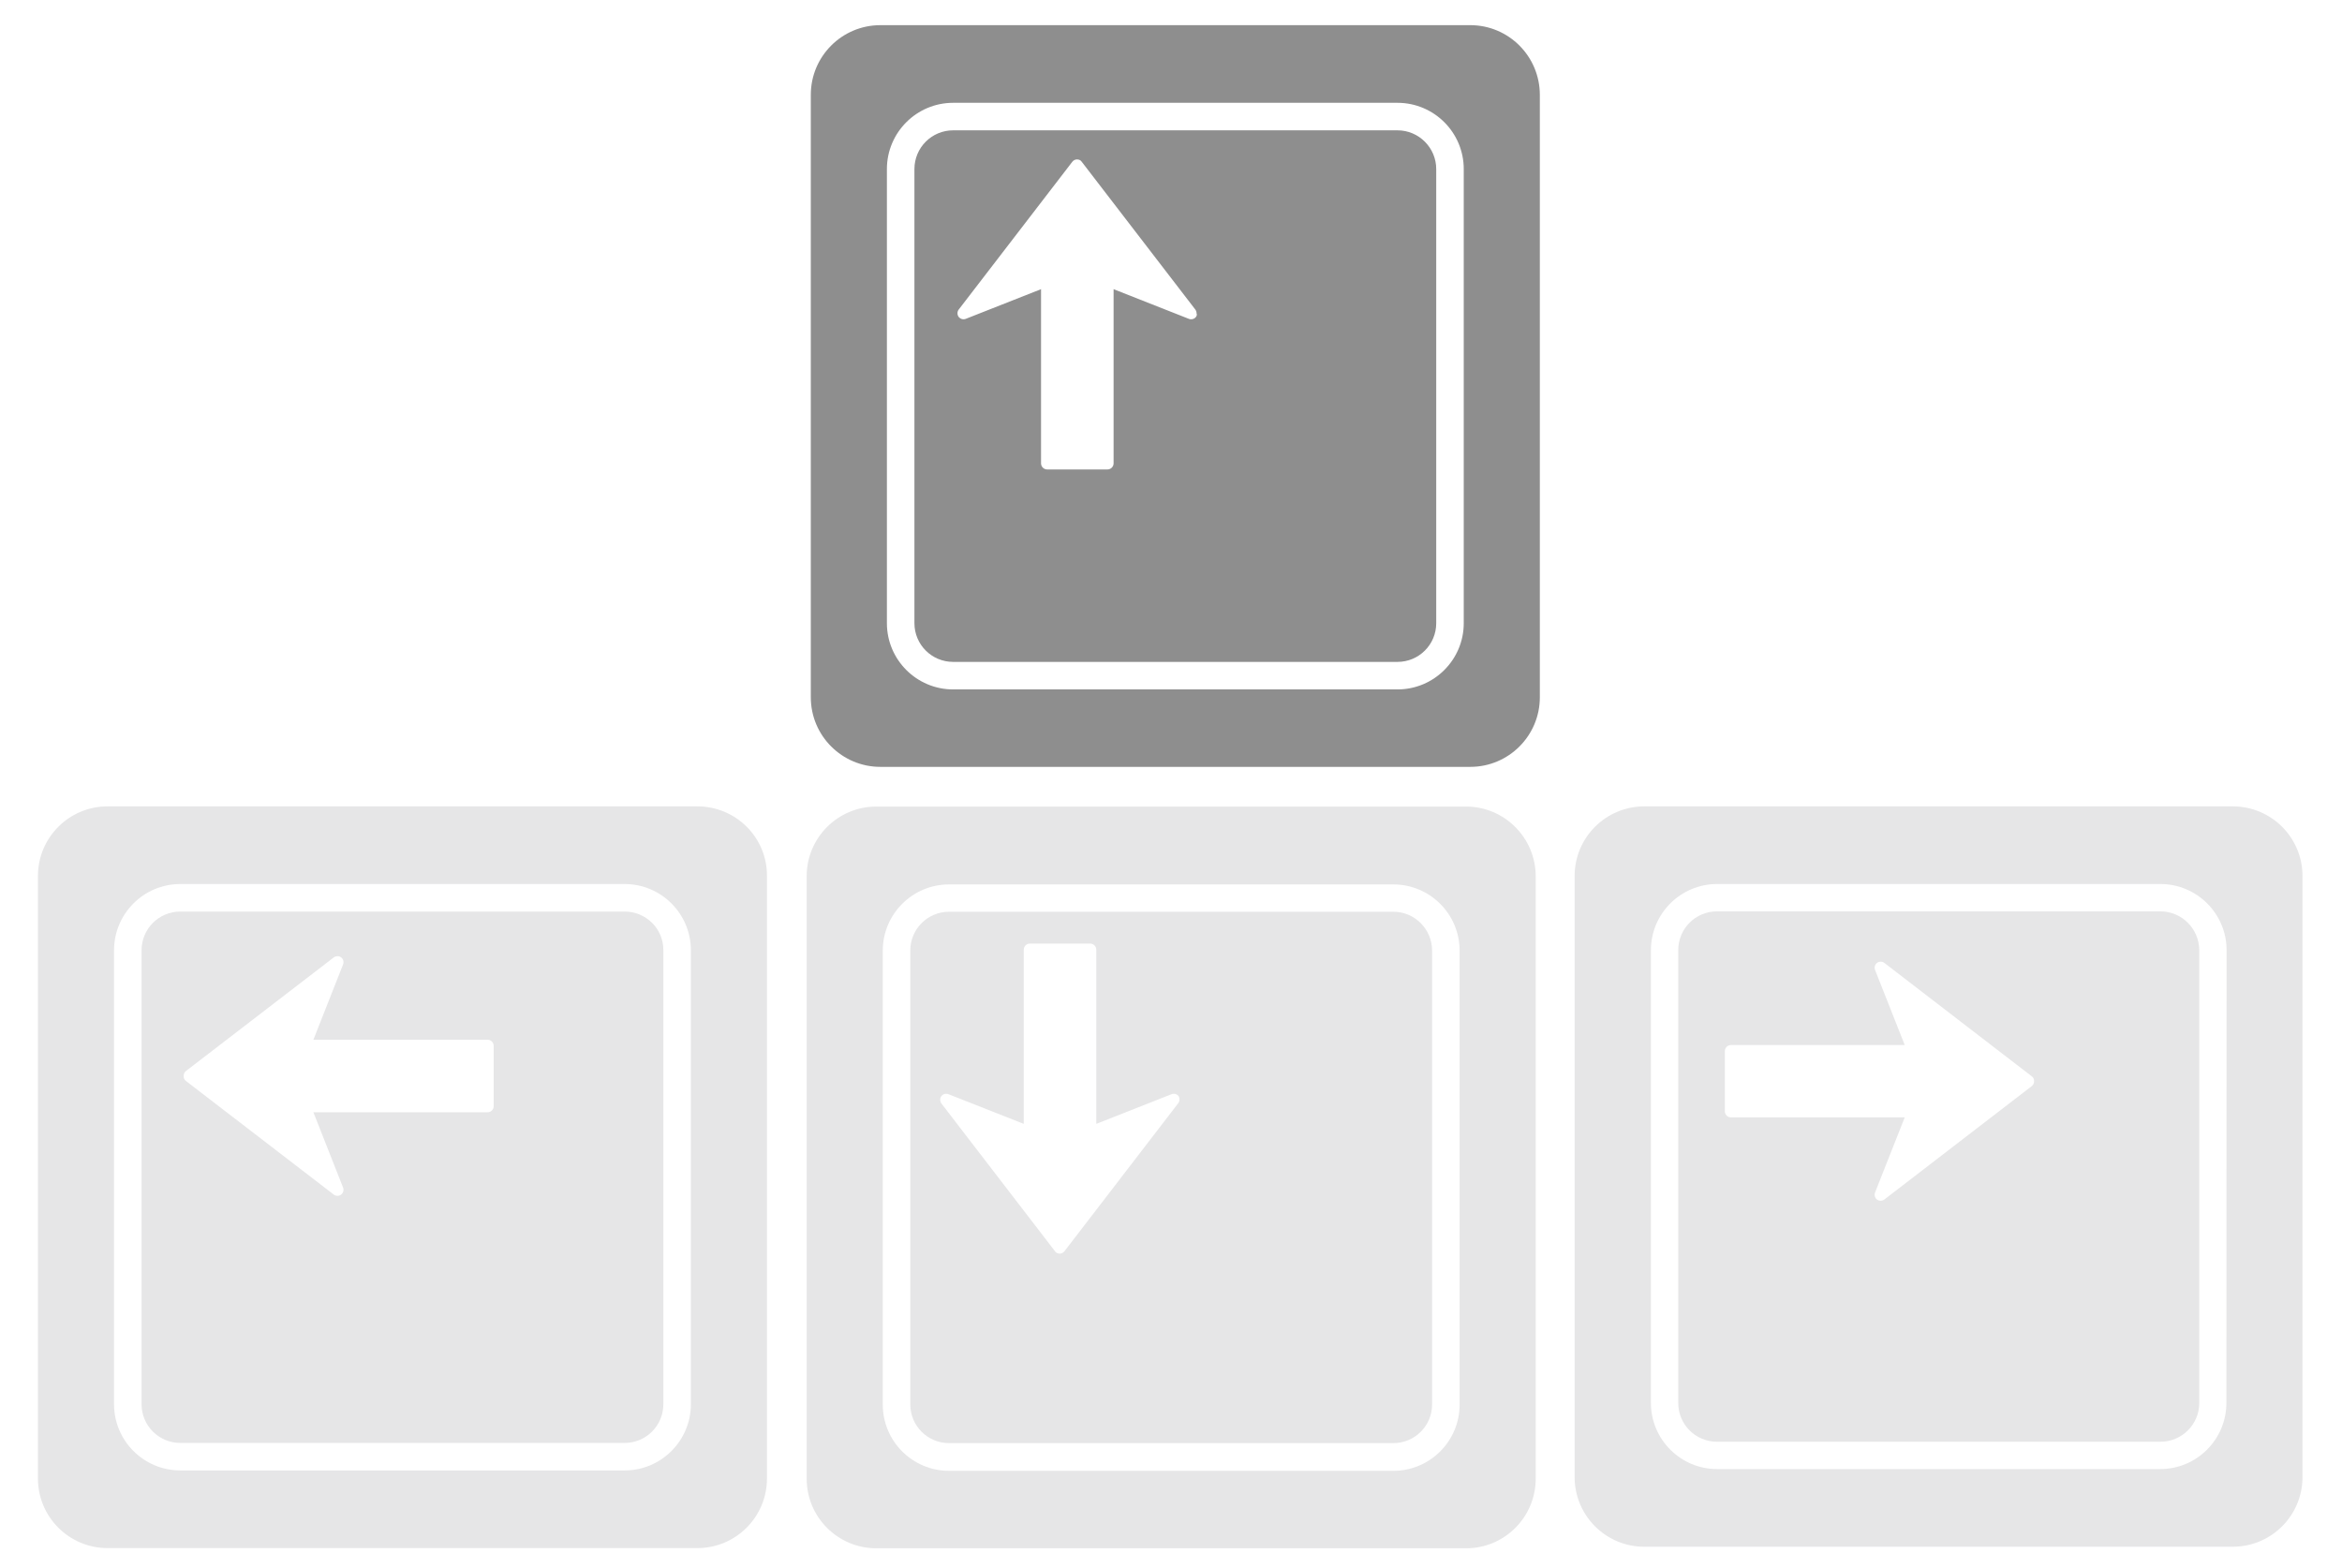
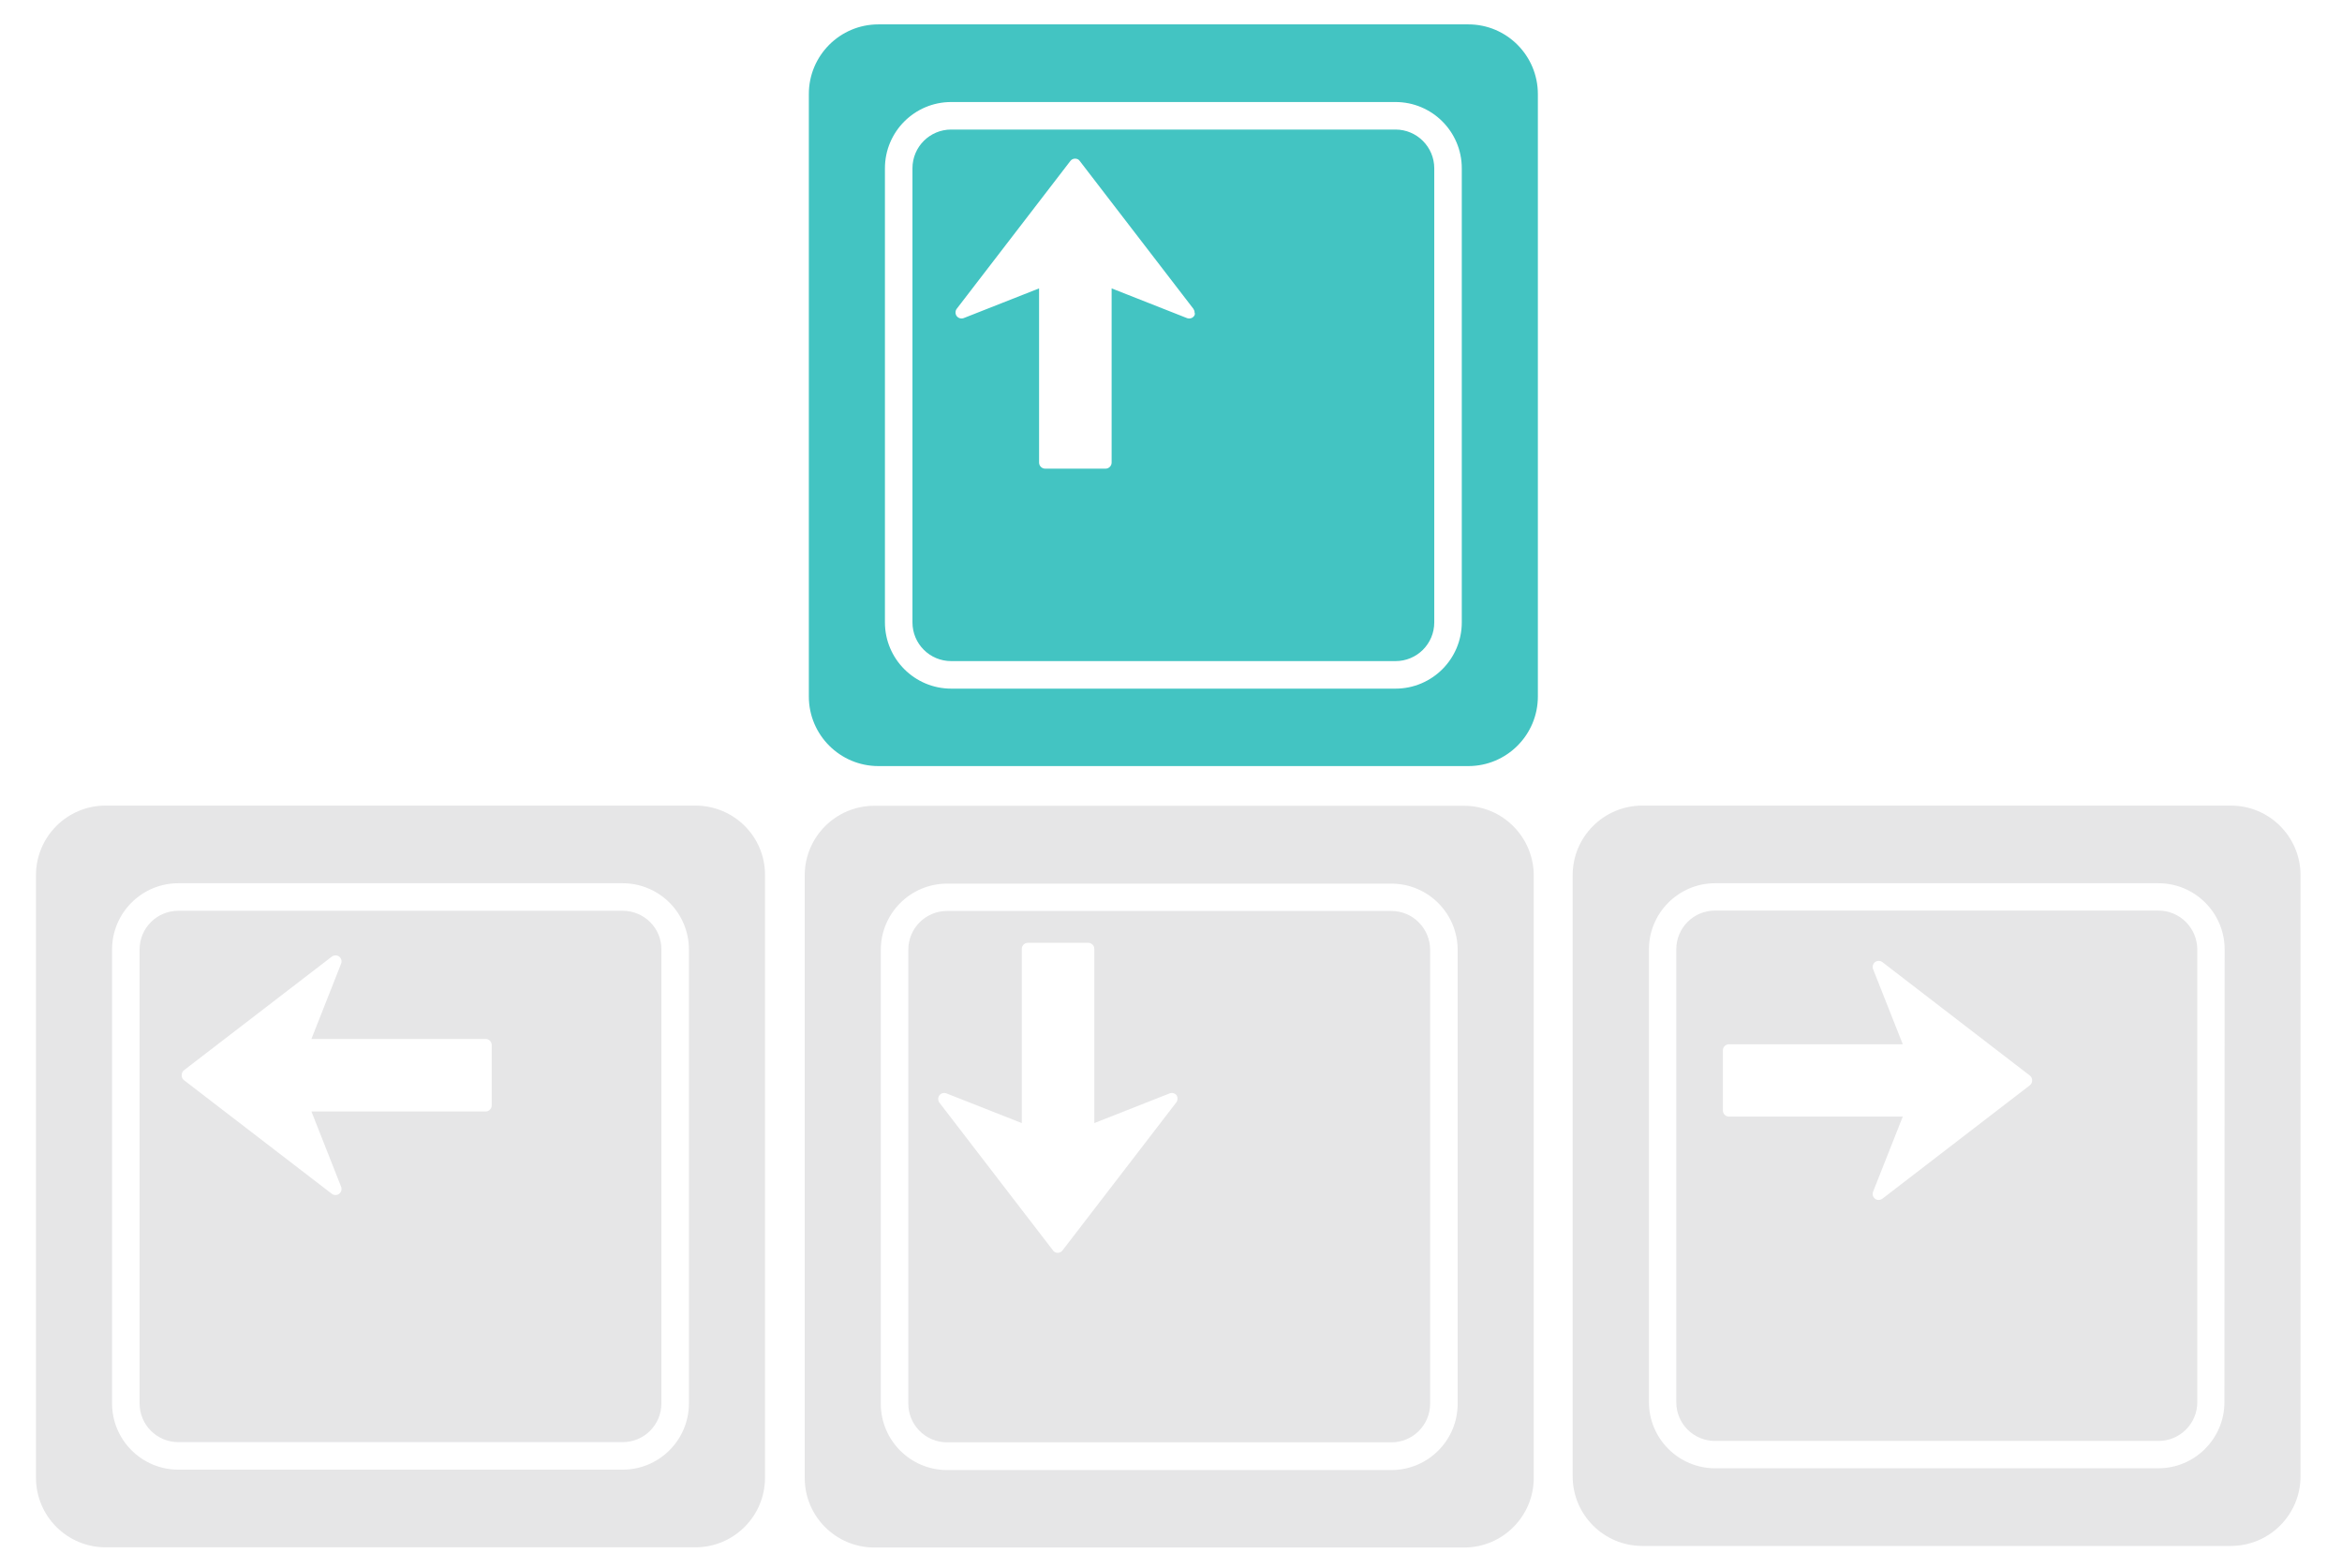
<svg xmlns="http://www.w3.org/2000/svg" version="1.1" id="Layer_1" x="0px" y="0px" viewBox="96 102.8 1191.2 797.2" style="enable-background:new 96 102.8 1191.2 797.2;" xml:space="preserve">
  <style type="text/css">
	.st0{fill:#E6E6E7;}
- 	.st1{fill:#8E8E8E;}
+ 	.st1{fill:#43C4C2;}
</style>
-   <path class="st0" d="M804.7,566.6h-226c-10.9,0-19.7,8.8-19.7,19.7v230.9c0,10.9,8.8,19.7,19.7,19.7h226c10.9,0,19.7-8.8,19.7-19.7  V586.4C824.4,575.5,815.6,566.6,804.7,566.6z M695.2,664.1l-57.8,75.2c-0.6,0.8-1.5,1.2-2.4,1.2c-1,0-1.9-0.4-2.4-1.2l-57.8-75.2  c-0.4-0.6-0.6-1.2-0.6-1.9c0-0.6,0.2-1.3,0.6-1.8c0.8-1.1,2.3-1.5,3.6-1l38.3,15.1v-88.6c0-1.7,1.4-3.1,3.1-3.1h30.7  c1.7,0,3.1,1.4,3.1,3.1v88.6l38.3-15.1c1.3-0.5,2.7-0.1,3.6,1C696.1,661.5,696.1,663,695.2,664.1z M841.7,513.1h-300  c-19.6,0-35.4,15.9-35.4,35.4V855c0,19.6,15.9,35.4,35.4,35.4h300c19.6,0,35.4-15.9,35.4-35.4V548.6  C877.1,529,861.2,513.1,841.7,513.1z M838.4,817.3c0,18.6-15.1,33.7-33.7,33.7h-226c-18.6,0-33.7-15.1-33.7-33.7V586.4  c0-18.6,15.1-33.7,33.7-33.7h226c18.6,0,33.7,15.1,33.7,33.7V817.3z" />
-   <path class="st0" d="M1194.8,566.4H969.3c-10.9,0-19.7,8.8-19.7,19.7v230.4c0,10.9,8.8,19.7,19.7,19.7h225.6  c10.8,0,19.7-8.8,19.7-19.7V586.1C1214.5,575.2,1205.7,566.4,1194.8,566.4z M1129.4,655.3l-75,57.7c-0.6,0.4-1.2,0.6-1.9,0.6  c-0.6,0-1.3-0.2-1.8-0.6c-1.1-0.8-1.5-2.3-1-3.6l15.1-38.2h-88.4c-1.7,0-3.1-1.4-3.1-3.1v-30.6c0-1.7,1.4-3.1,3.1-3.1h88.4  l-15.1-38.2c-0.5-1.3-0.1-2.7,1-3.6c1.1-0.8,2.6-0.8,3.7,0l75,57.7c0.8,0.6,1.2,1.5,1.2,2.4C1130.6,653.8,1130.2,654.7,1129.4,655.3  z M1231.7,513H932.3c-19.5,0-35.4,15.8-35.4,35.4v305.8c0,19.5,15.8,35.4,35.4,35.4h299.4c19.5,0,35.4-15.8,35.4-35.4V548.4  C1267.1,528.8,1251.2,513,1231.7,513z M1228.4,816.5c0,18.5-15.1,33.6-33.6,33.6H969.3c-18.5,0-33.6-15.1-33.6-33.6V586.1  c0-18.5,15.1-33.6,33.6-33.6h225.6c18.5,0,33.6,15.1,33.6,33.6L1228.4,816.5L1228.4,816.5z" />
+   <path class="st0" d="M803.7,566.2h-226c-10.9,0-19.7,8.8-19.7,19.7v230.9c0,10.9,8.8,19.7,19.7,19.7h226c10.9,0,19.7-8.8,19.7-19.7  V586C823.4,575.1,814.6,566.2,803.7,566.2z M694.2,663.7l-57.8,75.2c-0.6,0.8-1.5,1.2-2.4,1.2c-1,0-1.9-0.4-2.4-1.2l-57.8-75.2  c-0.4-0.6-0.6-1.2-0.6-1.9c0-0.6,0.2-1.3,0.6-1.8c0.8-1.1,2.3-1.5,3.6-1l38.3,15.1v-88.6c0-1.7,1.4-3.1,3.1-3.1h30.7  c1.7,0,3.1,1.4,3.1,3.1v88.6l38.3-15.1c1.3-0.5,2.7-0.1,3.6,1C695.1,661.1,695.1,662.6,694.2,663.7z M840.7,512.7h-300  c-19.6,0-35.4,15.9-35.4,35.4v306.5c0,19.6,15.9,35.4,35.4,35.4h300c19.6,0,35.4-15.9,35.4-35.4V548.2  C876.1,528.6,860.2,512.7,840.7,512.7z M837.4,816.9c0,18.6-15.1,33.7-33.7,33.7h-226c-18.6,0-33.7-15.1-33.7-33.7V586  c0-18.6,15.1-33.7,33.7-33.7h226c18.6,0,33.7,15.1,33.7,33.7V816.9z" />
+   <path class="st0" d="M1193.8,566H968.3c-10.9,0-19.7,8.8-19.7,19.7v230.4c0,10.9,8.8,19.7,19.7,19.7h225.6  c10.8,0,19.7-8.8,19.7-19.7V585.7C1213.5,574.8,1204.7,566,1193.8,566z M1128.4,654.9l-75,57.7c-0.6,0.4-1.2,0.6-1.9,0.6  c-0.6,0-1.3-0.2-1.8-0.6c-1.1-0.8-1.5-2.3-1-3.6l15.1-38.2h-88.4c-1.7,0-3.1-1.4-3.1-3.1v-30.6c0-1.7,1.4-3.1,3.1-3.1h88.4  l-15.1-38.2c-0.5-1.3-0.1-2.7,1-3.6c1.1-0.8,2.6-0.8,3.7,0l75,57.7c0.8,0.6,1.2,1.5,1.2,2.4C1129.6,653.4,1129.2,654.3,1128.4,654.9  z M1230.7,512.6H931.3c-19.5,0-35.4,15.8-35.4,35.4v305.8c0,19.5,15.8,35.4,35.4,35.4h299.4c19.5,0,35.4-15.8,35.4-35.4V548  C1266.1,528.4,1250.2,512.6,1230.7,512.6z M1227.4,816.1c0,18.5-15.1,33.6-33.6,33.6H968.3c-18.5,0-33.6-15.1-33.6-33.6V585.7  c0-18.5,15.1-33.6,33.6-33.6h225.6c18.5,0,33.6,15.1,33.6,33.6L1227.4,816.1L1227.4,816.1z" />
  <g>
-     <path class="st1" d="M806.8,169.1h-226c-10.9,0-19.7,8.8-19.7,19.7v231c0,10.9,8.8,19.7,19.7,19.7h226c10.9,0,19.7-8.8,19.7-19.7   v-231C826.5,178,817.7,169.1,806.8,169.1z M704.3,264c-0.8,1.1-2.3,1.5-3.6,1l-38.3-15.1v88.6c0,1.7-1.4,3.1-3.1,3.1h-30.7   c-1.7,0-3.1-1.4-3.1-3.1v-88.6L587.2,265c-1.3,0.5-2.7,0.1-3.6-1c-0.8-1.1-0.8-2.6,0-3.7l57.8-75.2c0.6-0.8,1.5-1.2,2.4-1.2   c1,0,1.9,0.4,2.4,1.2l57.8,75.2c0.4,0.6,0.6,1.2,0.6,1.9C704.9,262.8,704.7,263.5,704.3,264z M843.8,115.6h-300   c-19.6,0-35.4,15.9-35.4,35.4v306.5c0,19.6,15.9,35.4,35.4,35.4h300c19.6,0,35.4-15.9,35.4-35.4V151.1   C879.2,131.5,863.4,115.6,843.8,115.6z M840.5,419.8c0,18.6-15.1,33.7-33.7,33.7h-226c-18.6,0-33.7-15.1-33.7-33.7v-231   c0-18.6,15.1-33.7,33.7-33.7h226c18.6,0,33.7,15.1,33.7,33.7V419.8z" />
+     <path class="st1" d="M805.8,168.7h-226c-10.9,0-19.7,8.8-19.7,19.7v231c0,10.9,8.8,19.7,19.7,19.7h226c10.9,0,19.7-8.8,19.7-19.7   v-231C825.5,177.6,816.7,168.7,805.8,168.7z M703.3,263.6c-0.8,1.1-2.3,1.5-3.6,1l-38.3-15.1v88.6c0,1.7-1.4,3.1-3.1,3.1h-30.7   c-1.7,0-3.1-1.4-3.1-3.1v-88.6l-38.3,15.1c-1.3,0.5-2.7,0.1-3.6-1c-0.8-1.1-0.8-2.6,0-3.7l57.8-75.2c0.6-0.8,1.5-1.2,2.4-1.2   c1,0,1.9,0.4,2.4,1.2l57.8,75.2c0.4,0.6,0.6,1.2,0.6,1.9C703.9,262.4,703.7,263.1,703.3,263.6z M842.8,115.2h-300   c-19.6,0-35.4,15.9-35.4,35.4v306.5c0,19.6,15.9,35.4,35.4,35.4h300c19.6,0,35.4-15.9,35.4-35.4V150.7   C878.2,131.1,862.4,115.2,842.8,115.2z M839.5,419.4c0,18.6-15.1,33.7-33.7,33.7h-226c-18.6,0-33.7-15.1-33.7-33.7v-231   c0-18.6,15.1-33.7,33.7-33.7h226c18.6,0,33.7,15.1,33.7,33.7V419.4z" />
  </g>
-   <path class="st0" d="M413.7,566.5h-226c-10.9,0-19.7,8.8-19.7,19.7v230.9c0,10.9,8.8,19.7,19.7,19.7h226c10.9,0,19.7-8.8,19.7-19.7  V586.2C433.5,575.3,424.6,566.5,413.7,566.5z M190.6,647.6l75.2-57.8c0.6-0.4,1.2-0.6,1.9-0.6c0.6,0,1.3,0.2,1.8,0.6  c1.1,0.8,1.5,2.3,1,3.6l-15.1,38.3H344c1.7,0,3.1,1.4,3.1,3.1v30.7c0,1.7-1.4,3.1-3.1,3.1h-88.6l15.1,38.3c0.5,1.3,0.1,2.7-1,3.6  c-1.1,0.8-2.6,0.8-3.7,0l-75.2-57.8c-0.8-0.6-1.2-1.5-1.2-2.4C189.4,649,189.9,648.1,190.6,647.6z M450.7,513h-300  c-19.6,0-35.4,15.9-35.4,35.4v306.5c0,19.6,15.9,35.4,35.4,35.4h300c19.6,0,35.4-15.9,35.4-35.4V548.4  C486.2,528.8,470.3,513,450.7,513z M447.4,817.1c0,18.6-15.1,33.7-33.7,33.7h-226c-18.6,0-33.7-15.1-33.7-33.7V586.2  c0-18.6,15.1-33.7,33.7-33.7h226c18.6,0,33.7,15.1,33.7,33.7L447.4,817.1L447.4,817.1z" />
+   <path class="st0" d="M412.7,566.1h-226c-10.9,0-19.7,8.8-19.7,19.7v230.9c0,10.9,8.8,19.7,19.7,19.7h226c10.9,0,19.7-8.8,19.7-19.7  V585.8C432.5,574.9,423.6,566.1,412.7,566.1z M189.6,647.2l75.2-57.8c0.6-0.4,1.2-0.6,1.9-0.6c0.6,0,1.3,0.2,1.8,0.6  c1.1,0.8,1.5,2.3,1,3.6l-15.1,38.3H343c1.7,0,3.1,1.4,3.1,3.1v30.7c0,1.7-1.4,3.1-3.1,3.1h-88.6l15.1,38.3c0.5,1.3,0.1,2.7-1,3.6  c-1.1,0.8-2.6,0.8-3.7,0l-75.2-57.8c-0.8-0.6-1.2-1.5-1.2-2.4C188.4,648.6,188.9,647.7,189.6,647.2z M449.7,512.6h-300  c-19.6,0-35.4,15.9-35.4,35.4v306.5c0,19.6,15.9,35.4,35.4,35.4h300c19.6,0,35.4-15.9,35.4-35.4V548  C485.2,528.4,469.3,512.6,449.7,512.6z M446.4,816.7c0,18.6-15.1,33.7-33.7,33.7h-226c-18.6,0-33.7-15.1-33.7-33.7V585.8  c0-18.6,15.1-33.7,33.7-33.7h226c18.6,0,33.7,15.1,33.7,33.7V816.7L446.4,816.7z" />
</svg>
